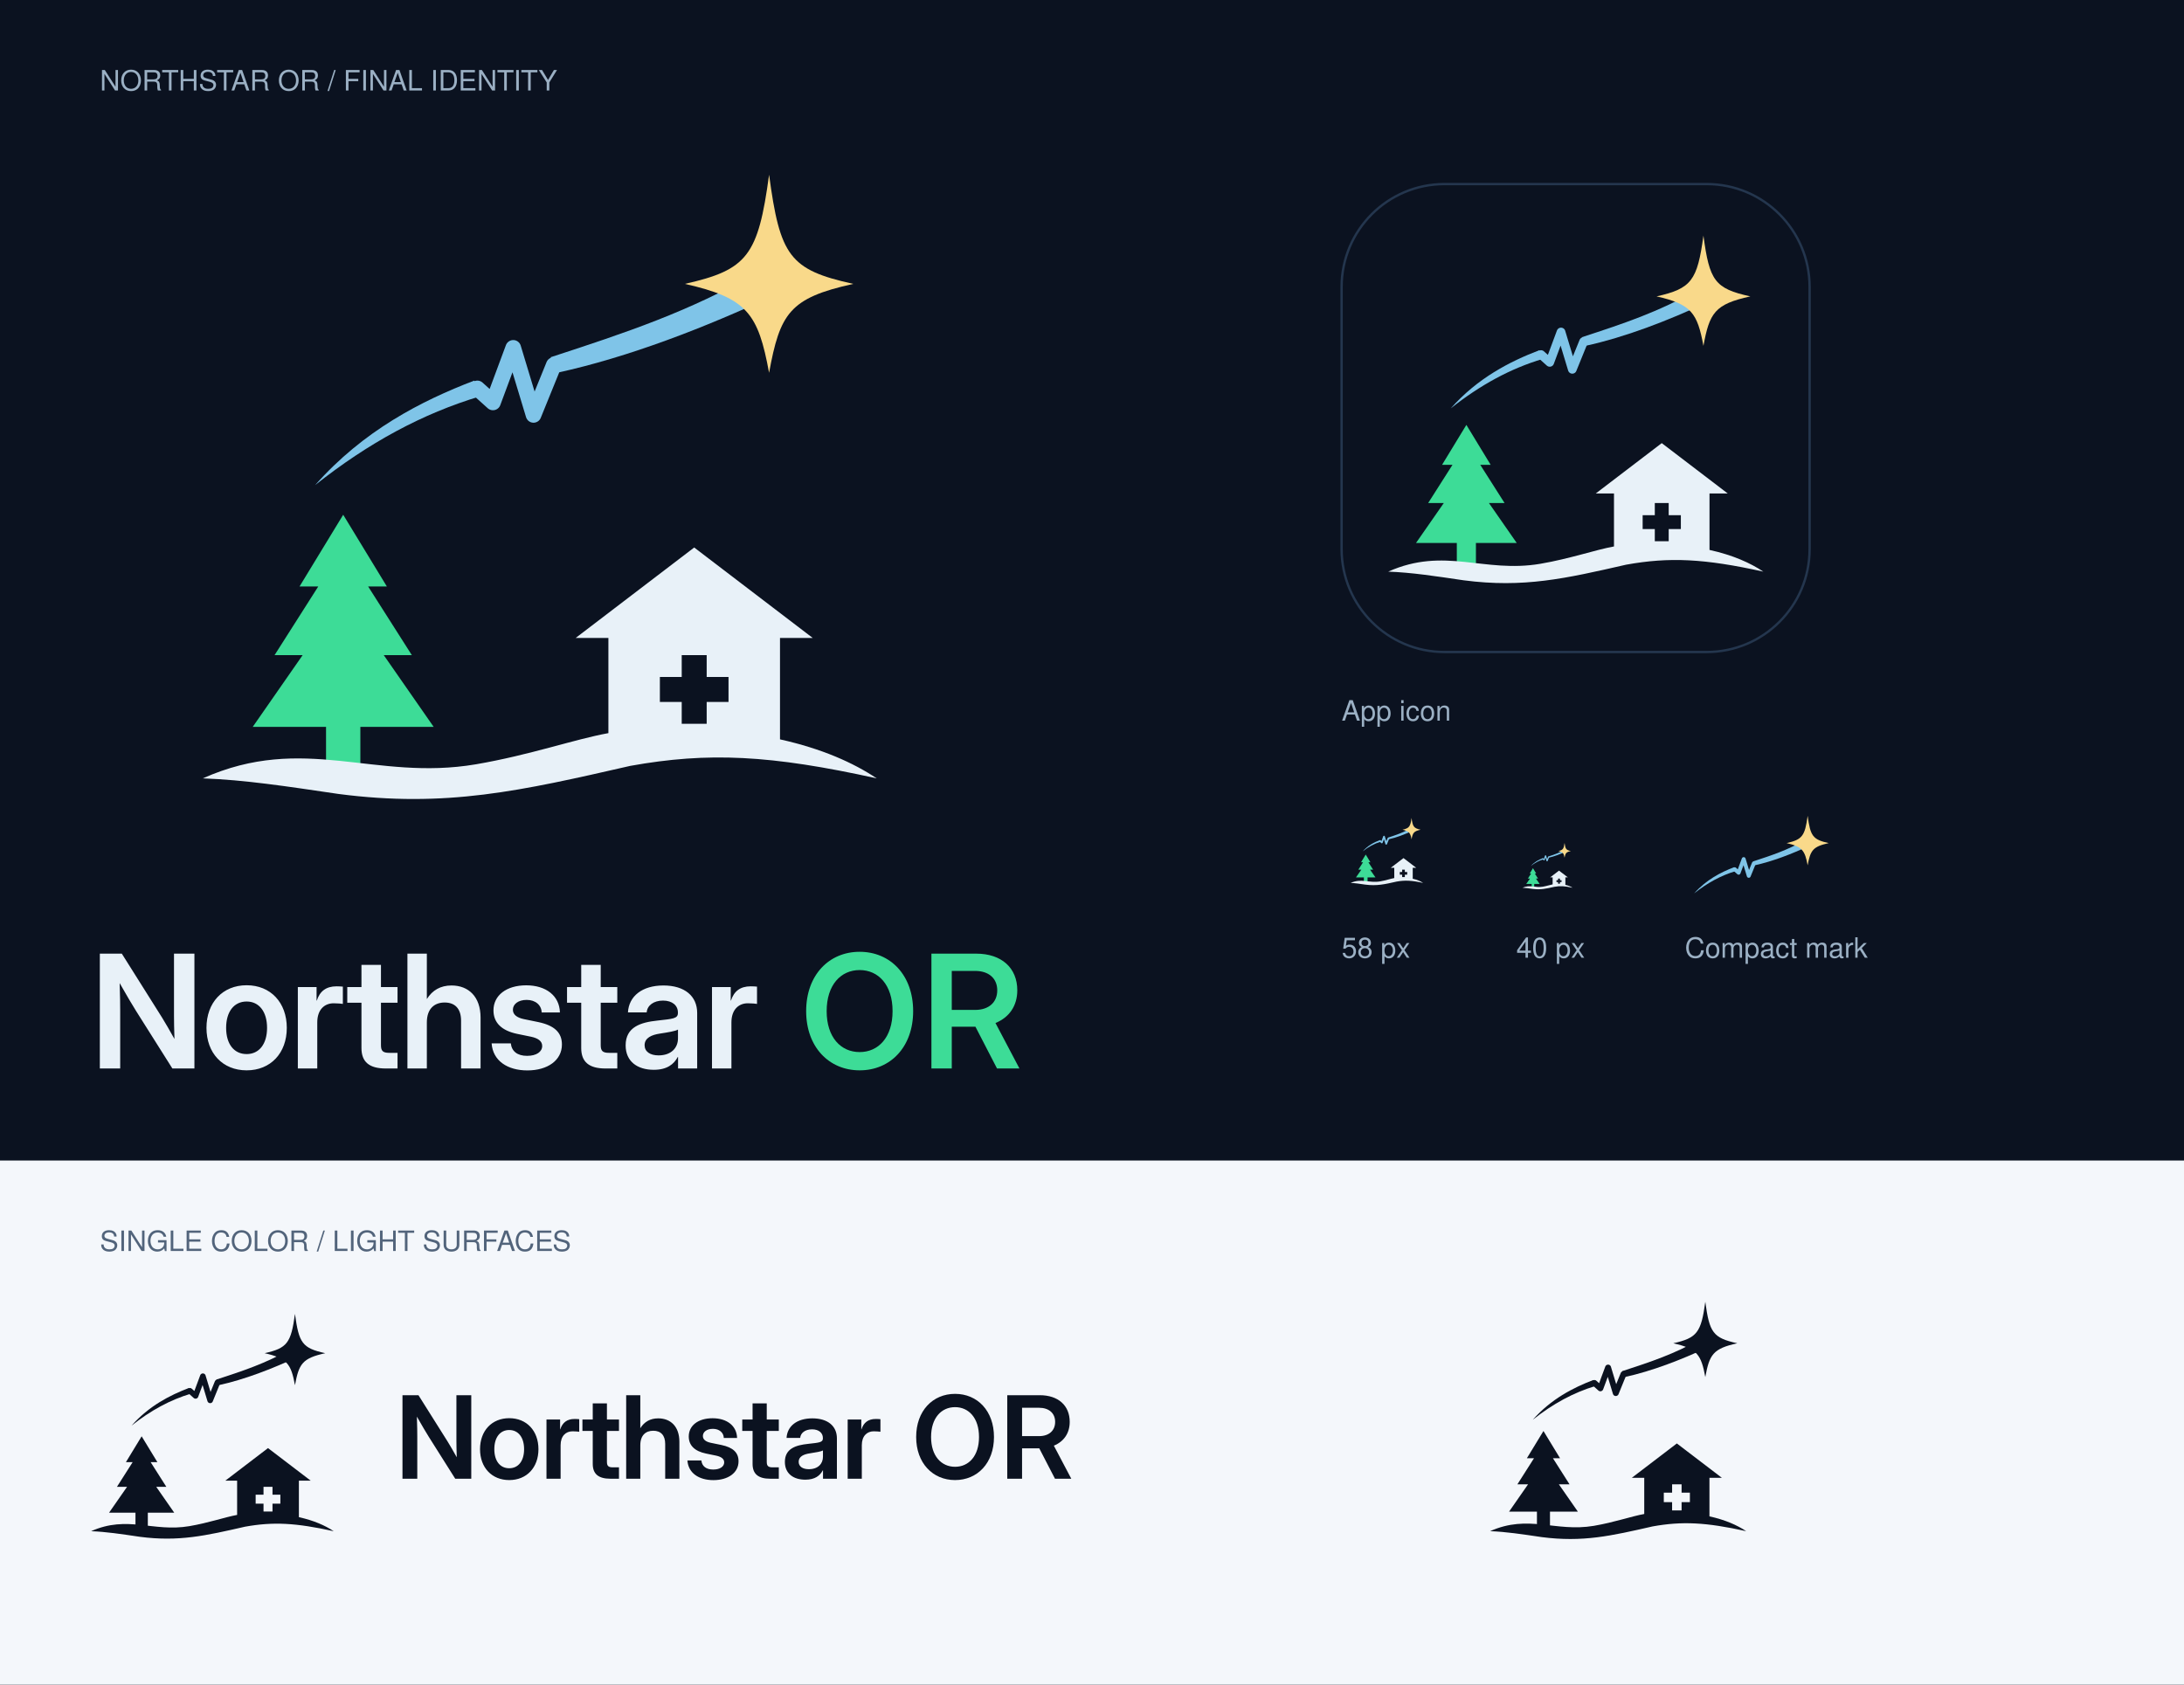
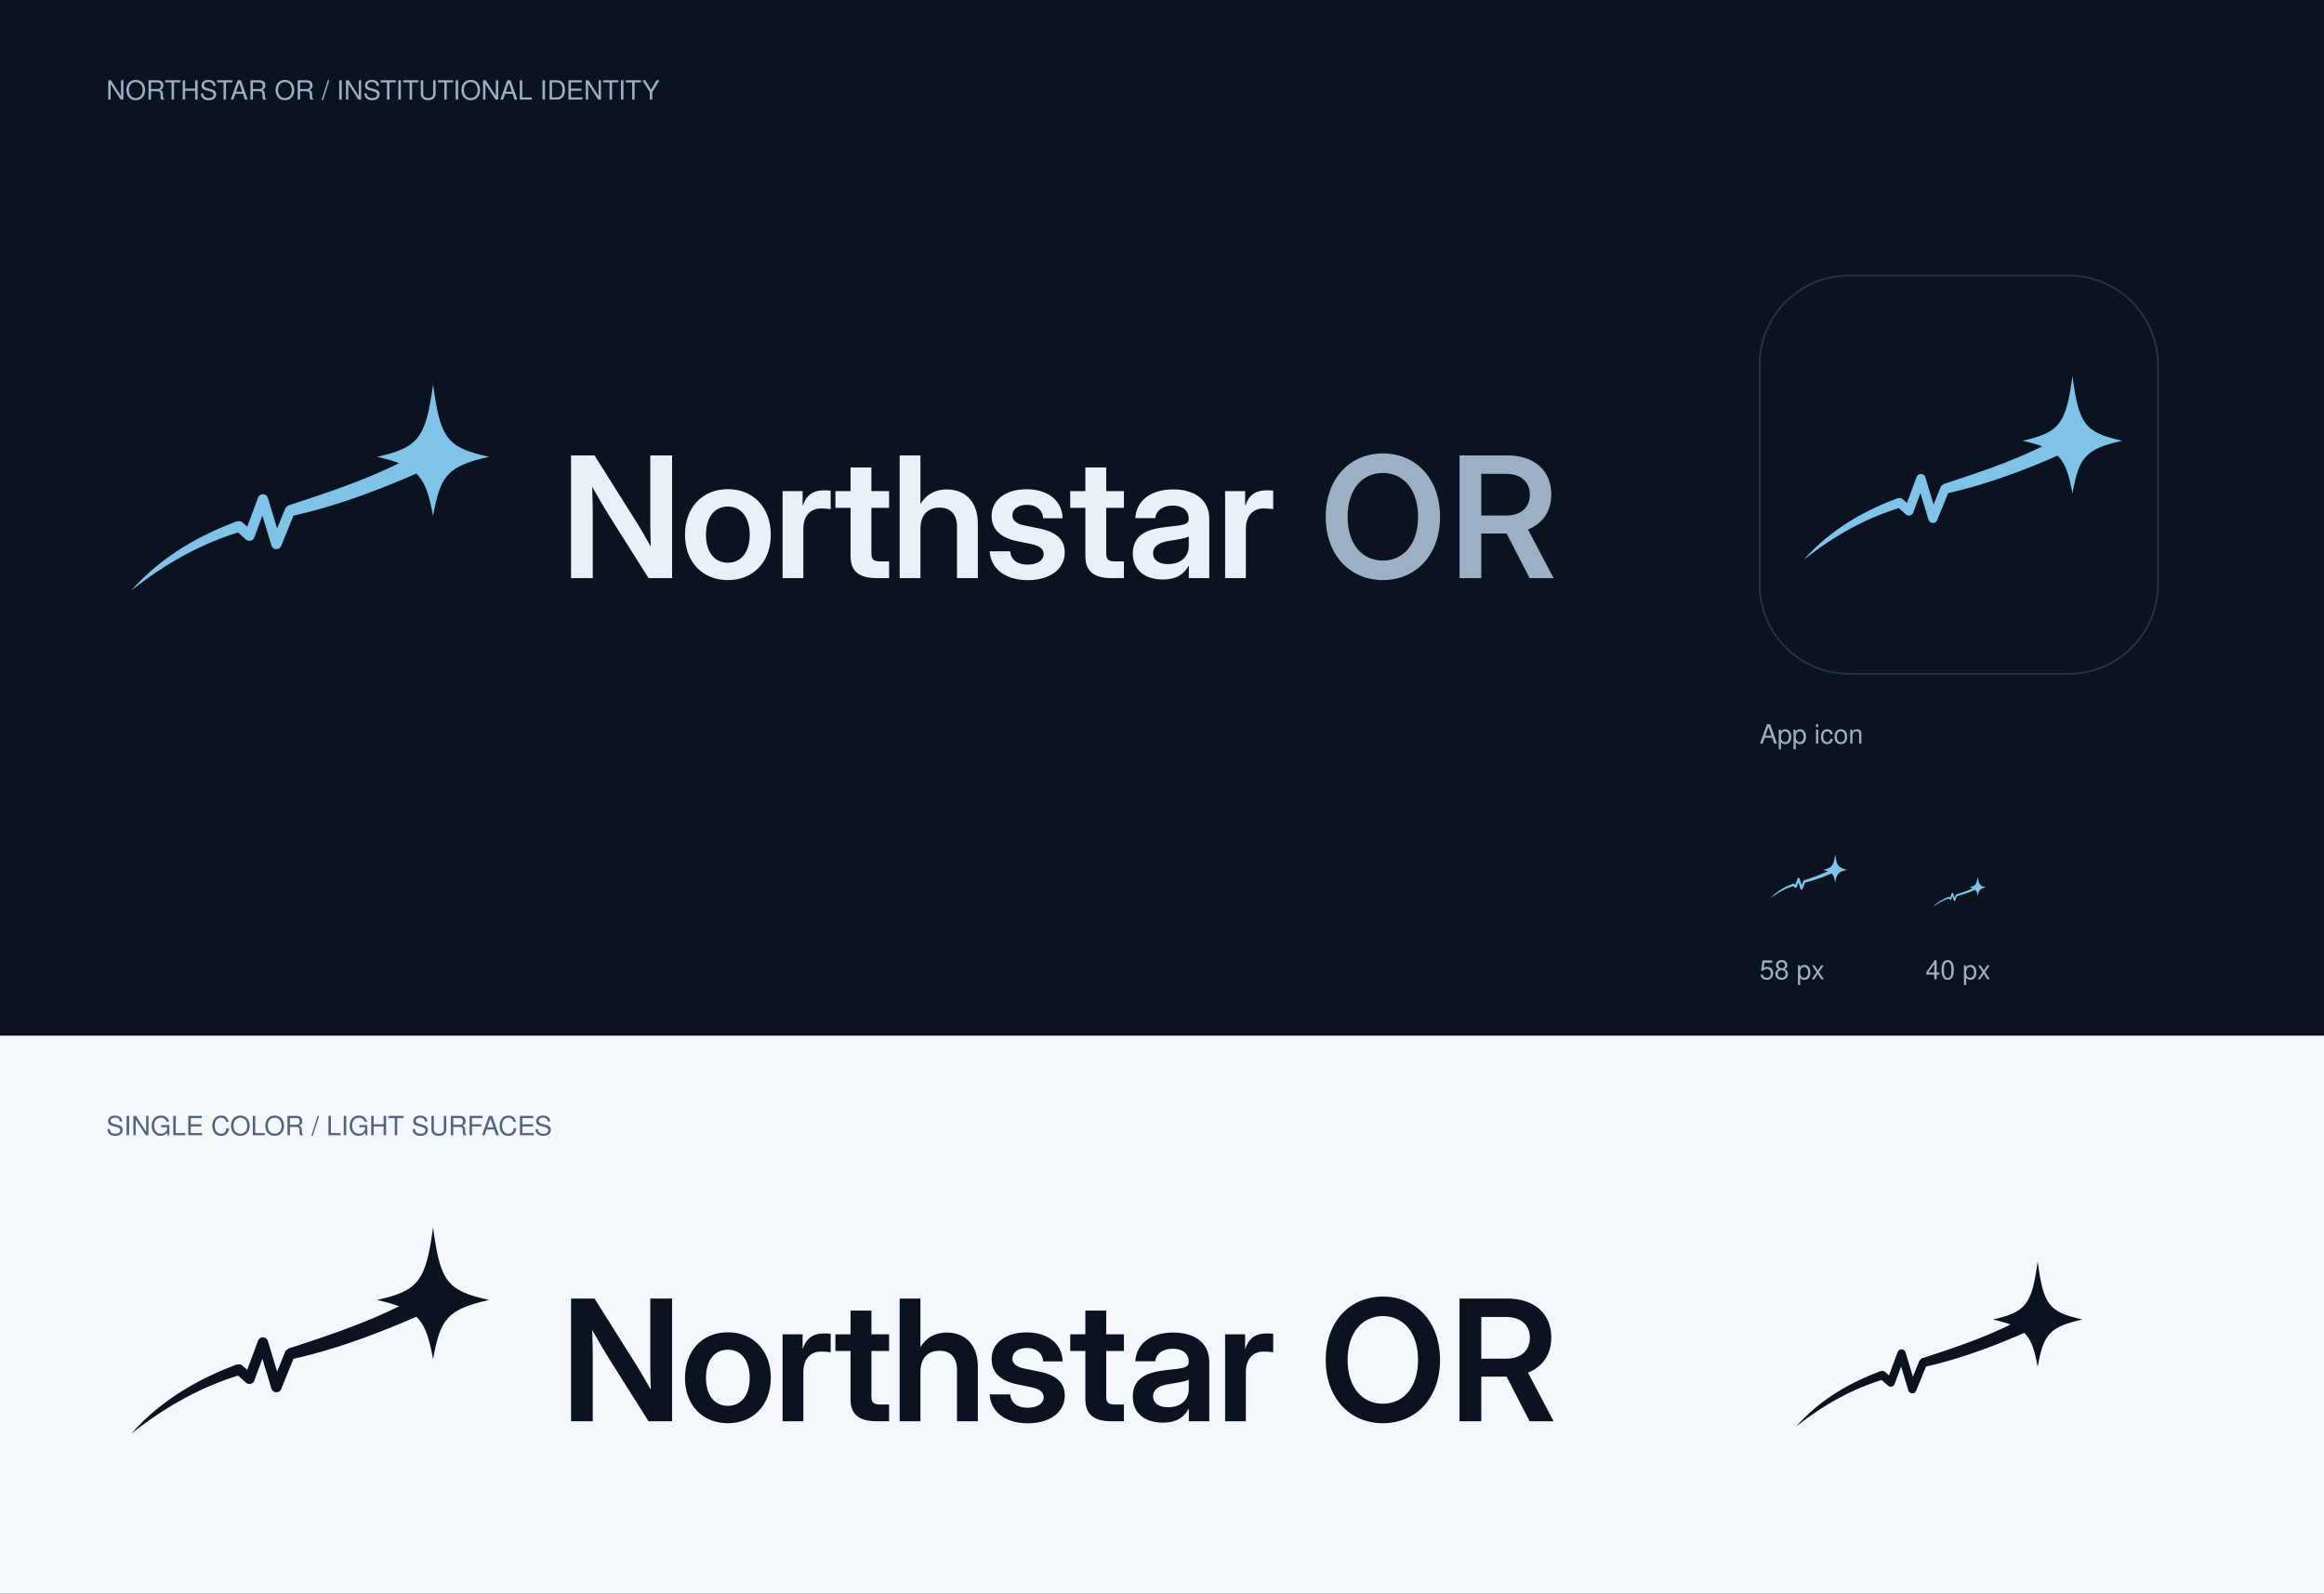
- <svg xmlns="http://www.w3.org/2000/svg" viewBox="0 0 1400 1080" width="1400" height="1080" role="img">
-   <rect width="1400" height="1080" fill="#0B1220" />
-   <rect y="744" width="1400" height="336" fill="#F4F7FB" />
-   <text x="64" y="58" fill="#9BB0C4" font-family="Helvetica, sans-serif" font-size="18">NORTHSTAR OR  /  FINAL IDENTITY</text>
-   <g transform="translate(90 100) scale(1)">
-     <path d="M130 230 L158 276 H146 L174 320 H156 L188 366 H141 V398 H119 V366 H72 L104 320 H86 L114 276 H102Z" fill="#3DDC97" />
-     <path d="M40 399 C105 370 150 401 215 390 C250 384 278 374 300 370 V309 H279 L355 251 L431 309 H410 V374 C437 380 457 389 472 399 C404 384 364 382 314 391 C244 407 196 418 127 409 C93 404 67 400 40 399Z M347 320 H363 V334 H377 V350 H363 V364 H347 V350 H333 V334 H347Z" fill="#E8F1F8" fill-rule="evenodd" />
-     <path d="M112 211 C143 176 180 157 214 144 L218 154 C181 165 146 184 112 211Z" fill="#7FC4E8" />
-     <path d="M216 149 L226 158 L239 123 L252 166 L265 134" fill="none" stroke="#7FC4E8" stroke-width="10" stroke-linejoin="round" stroke-linecap="round" />
-     <path d="M263 129 C312 113 351 100 395 75 L407 89 C362 110 313 129 267 139Z" fill="#7FC4E8" />
-     <path d="M403 12 C410 64 416 73 457 82 C416 91 410 101 403 139 C396 101 389 91 349 82 C389 73 396 64 403 12Z" fill="#F9D98A" />
+ <svg xmlns="http://www.w3.org/2000/svg" viewBox="0 0 1400 960" width="1400" height="960" role="img">
+   <rect width="1400" height="960" fill="#0B1220" />
+   <rect y="624" width="1400" height="336" fill="#F4F7FB" />
+   <text x="64" y="60" fill="#9BB0C4" font-family="Helvetica, sans-serif" font-size="16">NORTHSTAR OR  /  INSTITUTIONAL IDENTITY</text>
+   <g transform="translate(64 224) scale(0.625)">
+     <g transform="translate(-88 0) scale(1)">
+       <path d="M112 211 C143 176 180 157 214 144 L218 154 C181 165 146 184 112 211Z" fill="#7FC4E8" />
+       <path d="M216 149 L226 158 L239 123 L252 166 L265 134" fill="none" stroke="#7FC4E8" stroke-width="10" stroke-linejoin="round" stroke-linecap="round" />
+       <path d="M263 129 C312 113 351 100 395 75 L407 89 C362 110 313 129 267 139Z" fill="#7FC4E8" />
+       <path d="M403 12 C410 64 416 73 457 82 C416 91 410 101 403 139 C396 101 389 91 349 82 C389 73 396 64 403 12Z" fill="#7FC4E8" />
+     </g>
  </g>
-   <g transform="translate(64 608) scale(1.1)">
+   <g transform="translate(344 271) scale(1.1045)">
    <path d="M5.57 0.0H17.43V-33.646C17.43 -36.566 17.385 -42.316 17.115 -49.773C21.203 -42.541 24.752 -36.611 26.639 -33.602L47.842 0.0H60.689V-66.934H48.785V-30.457C48.785 -27.807 48.875 -22.236 49.055 -17.205C46.404 -21.967 43.439 -27.088 41.867 -29.604L18.373 -66.934H5.57ZM91.114 1.078C105.085 1.078 114.518 -8.939 114.518 -23.674C114.518 -38.408 105.085 -48.516 91.114 -48.516C77.143 -48.516 67.71 -38.408 67.71 -23.674C67.71 -8.939 77.143 1.078 91.114 1.078ZM91.114 -8.4C83.792 -8.4 79.165 -14.195 79.165 -23.674C79.165 -33.197 83.837 -39.037 91.114 -39.037C98.347 -39.037 103.018 -33.152 103.018 -23.674C103.018 -14.24 98.391 -8.4 91.114 -8.4ZM120.955 0.0H132.275V-26.863C132.275 -34.275 136.453 -38.004 141.844 -38.004C144.09 -38.004 146.336 -37.779 147.189 -37.645V-47.707C146.291 -47.797 145.033 -47.887 143.506 -47.887C137.396 -47.887 133.758 -45.012 132.006 -39.576H131.871V-47.438H120.955ZM179.051 -47.438H169.393V-60.375H158.028V-47.438H149.762V-38.318H158.028V-11.949C158.028 -3.818 162.565 0.0 172.223 0.0H179.051V-9.119H174.2C170.516 -9.119 169.393 -10.242 169.393 -13.611V-38.318H179.051ZM196.134 -26.818C196.134 -34.904 200.582 -38.453 206.511 -38.453C212.576 -38.453 216.08 -34.814 216.08 -27.852V0.0H227.445V-29.648C227.445 -41.822 220.437 -48.381 210.509 -48.381C204.13 -48.381 199.369 -45.641 196.134 -40.475V-66.934H184.814V0.0H196.134ZM254.725 1.123C266.45 1.123 274.85 -4.717 274.85 -13.971C274.85 -20.934 270.493 -25.066 261.104 -27.043L252.569 -28.795C248.616 -29.648 246.28 -31.4 246.28 -34.23C246.28 -37.465 249.334 -39.98 254.321 -39.98C259.487 -39.98 262.946 -36.881 263.036 -32.658H273.682C273.413 -42.406 265.551 -48.471 254.051 -48.471C242.461 -48.471 234.959 -42.586 234.959 -33.871C234.959 -26.684 239.721 -22.057 248.795 -20.17L256.881 -18.508C260.879 -17.654 263.35 -15.992 263.35 -13.117C263.35 -9.748 260.026 -7.367 254.545 -7.367C248.885 -7.367 245.561 -10.018 245.067 -14.645H233.881C234.6 -4.447 243.18 1.123 254.725 1.123ZM307.116 -47.438H297.458V-60.375H286.093V-47.438H277.827V-38.318H286.093V-11.949C286.093 -3.818 290.63 0.0 300.288 0.0H307.116V-9.119H302.265C298.581 -9.119 297.458 -10.242 297.458 -13.611V-38.318H307.116ZM328.377 0.764C336.104 0.764 340.102 -2.471 342.348 -6.693H342.527V0.0H353.668V-32.344C353.668 -42.227 346.346 -48.381 333.992 -48.381C321.594 -48.381 313.867 -42.137 313.328 -32.703H324.244C324.559 -36.701 328.242 -39.576 333.768 -39.576C339.203 -39.576 342.438 -36.701 342.438 -32.658V-32.299C342.438 -29.064 339.428 -28.93 330.623 -27.941C320.83 -26.908 311.981 -24.258 311.981 -13.477C311.981 -3.998 318.944 0.764 328.377 0.764ZM331.162 -7.637C326.221 -7.637 323.031 -9.838 323.031 -13.566C323.031 -17.879 327.164 -19.631 332.016 -20.35C336.688 -21.068 341.09 -21.787 342.483 -22.686V-17.564C342.483 -12.039 338.574 -7.637 331.162 -7.637ZM362.306 0.0H373.626V-26.863C373.626 -34.275 377.804 -38.004 383.194 -38.004C385.44 -38.004 387.687 -37.779 388.54 -37.645V-47.707C387.642 -47.797 386.384 -47.887 384.856 -47.887C378.747 -47.887 375.108 -45.012 373.356 -39.576H373.222V-47.438H362.306Z" transform="translate(-5.570312 70)" fill="#E8F1F8" />
-     <path d="M34.41 1.078C52.334 1.078 65.586 -12.533 65.586 -33.422C65.586 -54.4 52.334 -68.012 34.41 -68.012C16.486 -68.012 3.234 -54.4 3.234 -33.422C3.234 -12.578 16.486 1.078 34.41 1.078ZM34.41 -9.568C23.449 -9.568 15.184 -18.148 15.184 -33.422C15.184 -48.74 23.449 -57.365 34.41 -57.365C45.326 -57.365 53.592 -48.74 53.592 -33.422C53.592 -18.148 45.326 -9.568 34.41 -9.568ZM76.231 0.0H88.09V-24.348H101.567C101.701 -24.348 101.791 -24.348 101.881 -24.348L114.459 0.0H127.531L113.561 -26.504C121.512 -29.738 126.274 -36.432 126.274 -45.551C126.274 -58.668 117.065 -66.934 102.33 -66.934H76.231ZM88.09 -34.141V-56.871H101.656C109.653 -56.871 114.594 -52.514 114.594 -45.551C114.594 -38.543 109.653 -34.141 101.746 -34.141Z" transform="translate(408.3722 70)" fill="#3DDC97" />
+     <path d="M34.41 1.078C52.334 1.078 65.586 -12.533 65.586 -33.422C65.586 -54.4 52.334 -68.012 34.41 -68.012C16.486 -68.012 3.234 -54.4 3.234 -33.422C3.234 -12.578 16.486 1.078 34.41 1.078ZM34.41 -9.568C23.449 -9.568 15.184 -18.148 15.184 -33.422C15.184 -48.74 23.449 -57.365 34.41 -57.365C45.326 -57.365 53.592 -48.74 53.592 -33.422C53.592 -18.148 45.326 -9.568 34.41 -9.568ZM76.231 0.0H88.09V-24.348H101.567C101.701 -24.348 101.791 -24.348 101.881 -24.348L114.459 0.0H127.531L113.561 -26.504C121.512 -29.738 126.274 -36.432 126.274 -45.551C126.274 -58.668 117.065 -66.934 102.33 -66.934H76.231ZM88.09 -34.141V-56.871H101.656C109.653 -56.871 114.594 -52.514 114.594 -45.551C114.594 -38.543 109.653 -34.141 101.746 -34.141Z" transform="translate(408.3722 70)" fill="#9BB0C4" />
  </g>
  <defs>
-     <clipPath id="app-mask">
-       <rect x="860" y="118" width="300" height="300" rx="66" />
+     <clipPath id="mask">
+       <rect x="1060" y="166" width="240" height="240" rx="54" />
    </clipPath>
  </defs>
-   <g clip-path="url(#app-mask)">
-     <g transform="translate(860 118) scale(0.2929688)">
+   <g clip-path="url(#mask)">
+     <g transform="translate(1060 166) scale(0.234375)">
      <rect width="1024" height="1024" fill="#0B1220" />
-       <g transform="translate(26 90) scale(1.9)">
-         <path d="M130 230 L158 276 H146 L174 320 H156 L188 366 H141 V398 H119 V366 H72 L104 320 H86 L114 276 H102Z" fill="#3DDC97" />
-         <path d="M40 399 C105 370 150 401 215 390 C250 384 278 374 300 370 V309 H279 L355 251 L431 309 H410 V374 C437 380 457 389 472 399 C404 384 364 382 314 391 C244 407 196 418 127 409 C93 404 67 400 40 399Z M347 320 H363 V334 H377 V350 H363 V364 H347 V350 H333 V334 H347Z" fill="#E8F1F8" fill-rule="evenodd" />
+       <g transform="translate(56 230) scale(2.375)">
+         <g transform="translate(-88 0) scale(1)">
+           <path d="M112 211 C143 176 180 157 214 144 L218 154 C181 165 146 184 112 211Z" fill="#7FC4E8" />
+           <path d="M216 149 L226 158 L239 123 L252 166 L265 134" fill="none" stroke="#7FC4E8" stroke-width="10" stroke-linejoin="round" stroke-linecap="round" />
+           <path d="M263 129 C312 113 351 100 395 75 L407 89 C362 110 313 129 267 139Z" fill="#7FC4E8" />
+           <path d="M403 12 C410 64 416 73 457 82 C416 91 410 101 403 139 C396 101 389 91 349 82 C389 73 396 64 403 12Z" fill="#7FC4E8" />
+         </g>
+       </g>
+     </g>
+   </g>
+   <rect x="1060" y="166" width="240" height="240" rx="54" fill="none" stroke="#283547" />
+   <text x="1060" y="448" fill="#9BB0C4" font-family="Helvetica, sans-serif" font-size="16">App icon</text>
+   <g transform="translate(1060 500) scale(0.05664062)">
+     <rect width="1024" height="1024" fill="#0B1220" />
+     <g transform="translate(56 230) scale(2.375)">
+       <g transform="translate(-88 0) scale(1)">
        <path d="M112 211 C143 176 180 157 214 144 L218 154 C181 165 146 184 112 211Z" fill="#7FC4E8" />
        <path d="M216 149 L226 158 L239 123 L252 166 L265 134" fill="none" stroke="#7FC4E8" stroke-width="10" stroke-linejoin="round" stroke-linecap="round" />
        <path d="M263 129 C312 113 351 100 395 75 L407 89 C362 110 313 129 267 139Z" fill="#7FC4E8" />
-         <path d="M403 12 C410 64 416 73 457 82 C416 91 410 101 403 139 C396 101 389 91 349 82 C389 73 396 64 403 12Z" fill="#F9D98A" />
+         <path d="M403 12 C410 64 416 73 457 82 C416 91 410 101 403 139 C396 101 389 91 349 82 C389 73 396 64 403 12Z" fill="#7FC4E8" />
      </g>
    </g>
  </g>
-   <rect x="860" y="118" width="300" height="300" rx="66" fill="none" stroke="#24364E" stroke-width="1.5" />
-   <text x="860" y="462" fill="#9BB0C4" font-family="Helvetica, sans-serif" font-size="18">App icon</text>
-   <g transform="translate(860 518) scale(0.05664062)">
+   <g transform="translate(1160 518) scale(0.0390625)">
    <rect width="1024" height="1024" fill="#0B1220" />
-     <g transform="translate(26 90) scale(1.9)">
-       <path d="M130 230 L158 276 H146 L174 320 H156 L188 366 H141 V398 H119 V366 H72 L104 320 H86 L114 276 H102Z" fill="#3DDC97" />
-       <path d="M40 399 C105 370 150 401 215 390 C250 384 278 374 300 370 V309 H279 L355 251 L431 309 H410 V374 C437 380 457 389 472 399 C404 384 364 382 314 391 C244 407 196 418 127 409 C93 404 67 400 40 399Z M347 320 H363 V334 H377 V350 H363 V364 H347 V350 H333 V334 H347Z" fill="#E8F1F8" fill-rule="evenodd" />
-       <path d="M112 211 C143 176 180 157 214 144 L218 154 C181 165 146 184 112 211Z" fill="#7FC4E8" />
-       <path d="M216 149 L226 158 L239 123 L252 166 L265 134" fill="none" stroke="#7FC4E8" stroke-width="10" stroke-linejoin="round" stroke-linecap="round" />
-       <path d="M263 129 C312 113 351 100 395 75 L407 89 C362 110 313 129 267 139Z" fill="#7FC4E8" />
-       <path d="M403 12 C410 64 416 73 457 82 C416 91 410 101 403 139 C396 101 389 91 349 82 C389 73 396 64 403 12Z" fill="#F9D98A" />
+     <g transform="translate(56 230) scale(2.375)">
+       <g transform="translate(-88 0) scale(1)">
+         <path d="M112 211 C143 176 180 157 214 144 L218 154 C181 165 146 184 112 211Z" fill="#7FC4E8" />
+         <path d="M216 149 L226 158 L239 123 L252 166 L265 134" fill="none" stroke="#7FC4E8" stroke-width="10" stroke-linejoin="round" stroke-linecap="round" />
+         <path d="M263 129 C312 113 351 100 395 75 L407 89 C362 110 313 129 267 139Z" fill="#7FC4E8" />
+         <path d="M403 12 C410 64 416 73 457 82 C416 91 410 101 403 139 C396 101 389 91 349 82 C389 73 396 64 403 12Z" fill="#7FC4E8" />
+       </g>
    </g>
  </g>
-   <g transform="translate(972 536) scale(0.0390625)">
-     <rect width="1024" height="1024" fill="#0B1220" />
-     <g transform="translate(26 90) scale(1.9)">
-       <path d="M130 230 L158 276 H146 L174 320 H156 L188 366 H141 V398 H119 V366 H72 L104 320 H86 L114 276 H102Z" fill="#3DDC97" />
-       <path d="M40 399 C105 370 150 401 215 390 C250 384 278 374 300 370 V309 H279 L355 251 L431 309 H410 V374 C437 380 457 389 472 399 C404 384 364 382 314 391 C244 407 196 418 127 409 C93 404 67 400 40 399Z M347 320 H363 V334 H377 V350 H363 V364 H347 V350 H333 V334 H347Z" fill="#E8F1F8" fill-rule="evenodd" />
-       <path d="M112 211 C143 176 180 157 214 144 L218 154 C181 165 146 184 112 211Z" fill="#7FC4E8" />
-       <path d="M216 149 L226 158 L239 123 L252 166 L265 134" fill="none" stroke="#7FC4E8" stroke-width="10" stroke-linejoin="round" stroke-linecap="round" />
-       <path d="M263 129 C312 113 351 100 395 75 L407 89 C362 110 313 129 267 139Z" fill="#7FC4E8" />
-       <path d="M403 12 C410 64 416 73 457 82 C416 91 410 101 403 139 C396 101 389 91 349 82 C389 73 396 64 403 12Z" fill="#F9D98A" />
+   <text x="1060" y="590" fill="#9BB0C4" font-family="Helvetica, sans-serif" font-size="16">58 px</text>
+   <text x="1160" y="590" fill="#9BB0C4" font-family="Helvetica, sans-serif" font-size="16">40 px</text>
+   <text x="64" y="684" fill="#52647B" font-family="Helvetica, sans-serif" font-size="16">SINGLE COLOR  /  LIGHT SURFACES</text>
+   <g transform="translate(64 732) scale(0.625)">
+     <g transform="translate(-88 0) scale(1)">
+       <path d="M112 211 C143 176 180 157 214 144 L218 154 C181 165 146 184 112 211Z" fill="#0B1220" />
+       <path d="M216 149 L226 158 L239 123 L252 166 L265 134" fill="none" stroke="#0B1220" stroke-width="10" stroke-linejoin="round" stroke-linecap="round" />
+       <path d="M263 129 C312 113 351 100 395 75 L407 89 C362 110 313 129 267 139Z" fill="#0B1220" />
+       <path d="M403 12 C410 64 416 73 457 82 C416 91 410 101 403 139 C396 101 389 91 349 82 C389 73 396 64 403 12Z" fill="#0B1220" />
    </g>
  </g>
-   <g transform="translate(1058.0 520) scale(0.25)">
-     <path d="M112 211 C143 176 180 157 214 144 L218 154 C181 165 146 184 112 211Z" fill="#7FC4E8" />
-     <path d="M216 149 L226 158 L239 123 L252 166 L265 134" fill="none" stroke="#7FC4E8" stroke-width="10" stroke-linejoin="round" stroke-linecap="round" />
-     <path d="M263 129 C312 113 351 100 395 75 L407 89 C362 110 313 129 267 139Z" fill="#7FC4E8" />
-     <path d="M403 12 C410 64 416 73 457 82 C416 91 410 101 403 139 C396 101 389 91 349 82 C389 73 396 64 403 12Z" fill="#F9D98A" />
-   </g>
-   <text x="860" y="614" fill="#9BB0C4" font-family="Helvetica, sans-serif" font-size="18">58 px</text>
-   <text x="972" y="614" fill="#9BB0C4" font-family="Helvetica, sans-serif" font-size="18">40 px</text>
-   <text x="1080" y="614" fill="#9BB0C4" font-family="Helvetica, sans-serif" font-size="18">Compact mark</text>
-   <text x="64" y="802" fill="#52647B" font-family="Helvetica, sans-serif" font-size="18">SINGLE COLOR  /  LIGHT SURFACES</text>
-   <g transform="translate(44 838) scale(0.36)">
-     <path d="M130 230 L158 276 H146 L174 320 H156 L188 366 H141 V398 H119 V366 H72 L104 320 H86 L114 276 H102Z" fill="#0B1220" />
-     <path d="M40 399 C105 370 150 401 215 390 C250 384 278 374 300 370 V309 H279 L355 251 L431 309 H410 V374 C437 380 457 389 472 399 C404 384 364 382 314 391 C244 407 196 418 127 409 C93 404 67 400 40 399Z M347 320 H363 V334 H377 V350 H363 V364 H347 V350 H333 V334 H347Z" fill="#0B1220" fill-rule="evenodd" />
-     <path d="M112 211 C143 176 180 157 214 144 L218 154 C181 165 146 184 112 211Z" fill="#0B1220" />
-     <path d="M216 149 L226 158 L239 123 L252 166 L265 134" fill="none" stroke="#0B1220" stroke-width="10" stroke-linejoin="round" stroke-linecap="round" />
-     <path d="M263 129 C312 113 351 100 395 75 L407 89 C362 110 313 129 267 139Z" fill="#0B1220" />
-     <path d="M403 12 C410 64 416 73 457 82 C416 91 410 101 403 139 C396 101 389 91 349 82 C389 73 396 64 403 12Z" fill="#0B1220" />
-   </g>
-   <g transform="translate(258 892) scale(0.8)">
+   <g transform="translate(344 779) scale(1.1045)">
    <path d="M5.57 0.0H17.43V-33.646C17.43 -36.566 17.385 -42.316 17.115 -49.773C21.203 -42.541 24.752 -36.611 26.639 -33.602L47.842 0.0H60.689V-66.934H48.785V-30.457C48.785 -27.807 48.875 -22.236 49.055 -17.205C46.404 -21.967 43.439 -27.088 41.867 -29.604L18.373 -66.934H5.57ZM91.114 1.078C105.085 1.078 114.518 -8.939 114.518 -23.674C114.518 -38.408 105.085 -48.516 91.114 -48.516C77.143 -48.516 67.71 -38.408 67.71 -23.674C67.71 -8.939 77.143 1.078 91.114 1.078ZM91.114 -8.4C83.792 -8.4 79.165 -14.195 79.165 -23.674C79.165 -33.197 83.837 -39.037 91.114 -39.037C98.347 -39.037 103.018 -33.152 103.018 -23.674C103.018 -14.24 98.391 -8.4 91.114 -8.4ZM120.955 0.0H132.275V-26.863C132.275 -34.275 136.453 -38.004 141.844 -38.004C144.09 -38.004 146.336 -37.779 147.189 -37.645V-47.707C146.291 -47.797 145.033 -47.887 143.506 -47.887C137.396 -47.887 133.758 -45.012 132.006 -39.576H131.871V-47.438H120.955ZM179.051 -47.438H169.393V-60.375H158.028V-47.438H149.762V-38.318H158.028V-11.949C158.028 -3.818 162.565 0.0 172.223 0.0H179.051V-9.119H174.2C170.516 -9.119 169.393 -10.242 169.393 -13.611V-38.318H179.051ZM196.134 -26.818C196.134 -34.904 200.582 -38.453 206.511 -38.453C212.576 -38.453 216.08 -34.814 216.08 -27.852V0.0H227.445V-29.648C227.445 -41.822 220.437 -48.381 210.509 -48.381C204.13 -48.381 199.369 -45.641 196.134 -40.475V-66.934H184.814V0.0H196.134ZM254.725 1.123C266.45 1.123 274.85 -4.717 274.85 -13.971C274.85 -20.934 270.493 -25.066 261.104 -27.043L252.569 -28.795C248.616 -29.648 246.28 -31.4 246.28 -34.23C246.28 -37.465 249.334 -39.98 254.321 -39.98C259.487 -39.98 262.946 -36.881 263.036 -32.658H273.682C273.413 -42.406 265.551 -48.471 254.051 -48.471C242.461 -48.471 234.959 -42.586 234.959 -33.871C234.959 -26.684 239.721 -22.057 248.795 -20.17L256.881 -18.508C260.879 -17.654 263.35 -15.992 263.35 -13.117C263.35 -9.748 260.026 -7.367 254.545 -7.367C248.885 -7.367 245.561 -10.018 245.067 -14.645H233.881C234.6 -4.447 243.18 1.123 254.725 1.123ZM307.116 -47.438H297.458V-60.375H286.093V-47.438H277.827V-38.318H286.093V-11.949C286.093 -3.818 290.63 0.0 300.288 0.0H307.116V-9.119H302.265C298.581 -9.119 297.458 -10.242 297.458 -13.611V-38.318H307.116ZM328.377 0.764C336.104 0.764 340.102 -2.471 342.348 -6.693H342.527V0.0H353.668V-32.344C353.668 -42.227 346.346 -48.381 333.992 -48.381C321.594 -48.381 313.867 -42.137 313.328 -32.703H324.244C324.559 -36.701 328.242 -39.576 333.768 -39.576C339.203 -39.576 342.438 -36.701 342.438 -32.658V-32.299C342.438 -29.064 339.428 -28.93 330.623 -27.941C320.83 -26.908 311.981 -24.258 311.981 -13.477C311.981 -3.998 318.944 0.764 328.377 0.764ZM331.162 -7.637C326.221 -7.637 323.031 -9.838 323.031 -13.566C323.031 -17.879 327.164 -19.631 332.016 -20.35C336.688 -21.068 341.09 -21.787 342.483 -22.686V-17.564C342.483 -12.039 338.574 -7.637 331.162 -7.637ZM362.306 0.0H373.626V-26.863C373.626 -34.275 377.804 -38.004 383.194 -38.004C385.44 -38.004 387.687 -37.779 388.54 -37.645V-47.707C387.642 -47.797 386.384 -47.887 384.856 -47.887C378.747 -47.887 375.108 -45.012 373.356 -39.576H373.222V-47.438H362.306Z" transform="translate(-5.570312 70)" fill="#0B1220" />
    <path d="M34.41 1.078C52.334 1.078 65.586 -12.533 65.586 -33.422C65.586 -54.4 52.334 -68.012 34.41 -68.012C16.486 -68.012 3.234 -54.4 3.234 -33.422C3.234 -12.578 16.486 1.078 34.41 1.078ZM34.41 -9.568C23.449 -9.568 15.184 -18.148 15.184 -33.422C15.184 -48.74 23.449 -57.365 34.41 -57.365C45.326 -57.365 53.592 -48.74 53.592 -33.422C53.592 -18.148 45.326 -9.568 34.41 -9.568ZM76.231 0.0H88.09V-24.348H101.567C101.701 -24.348 101.791 -24.348 101.881 -24.348L114.459 0.0H127.531L113.561 -26.504C121.512 -29.738 126.274 -36.432 126.274 -45.551C126.274 -58.668 117.065 -66.934 102.33 -66.934H76.231ZM88.09 -34.141V-56.871H101.656C109.653 -56.871 114.594 -52.514 114.594 -45.551C114.594 -38.543 109.653 -34.141 101.746 -34.141Z" transform="translate(408.3722 70)" fill="#0B1220" />
  </g>
-   <g transform="translate(940 830) scale(0.38)">
-     <path d="M130 230 L158 276 H146 L174 320 H156 L188 366 H141 V398 H119 V366 H72 L104 320 H86 L114 276 H102Z" fill="#0B1220" />
-     <path d="M40 399 C105 370 150 401 215 390 C250 384 278 374 300 370 V309 H279 L355 251 L431 309 H410 V374 C437 380 457 389 472 399 C404 384 364 382 314 391 C244 407 196 418 127 409 C93 404 67 400 40 399Z M347 320 H363 V334 H377 V350 H363 V364 H347 V350 H333 V334 H347Z" fill="#0B1220" fill-rule="evenodd" />
-     <path d="M112 211 C143 176 180 157 214 144 L218 154 C181 165 146 184 112 211Z" fill="#0B1220" />
-     <path d="M216 149 L226 158 L239 123 L252 166 L265 134" fill="none" stroke="#0B1220" stroke-width="10" stroke-linejoin="round" stroke-linecap="round" />
-     <path d="M263 129 C312 113 351 100 395 75 L407 89 C362 110 313 129 267 139Z" fill="#0B1220" />
-     <path d="M403 12 C410 64 416 73 457 82 C416 91 410 101 403 139 C396 101 389 91 349 82 C389 73 396 64 403 12Z" fill="#0B1220" />
+   <g transform="translate(1070 754) scale(0.5)">
+     <g transform="translate(-88 0) scale(1)">
+       <path d="M112 211 C143 176 180 157 214 144 L218 154 C181 165 146 184 112 211Z" fill="#0B1220" />
+       <path d="M216 149 L226 158 L239 123 L252 166 L265 134" fill="none" stroke="#0B1220" stroke-width="10" stroke-linejoin="round" stroke-linecap="round" />
+       <path d="M263 129 C312 113 351 100 395 75 L407 89 C362 110 313 129 267 139Z" fill="#0B1220" />
+       <path d="M403 12 C410 64 416 73 457 82 C416 91 410 101 403 139 C396 101 389 91 349 82 C389 73 396 64 403 12Z" fill="#0B1220" />
+     </g>
  </g>
</svg>
